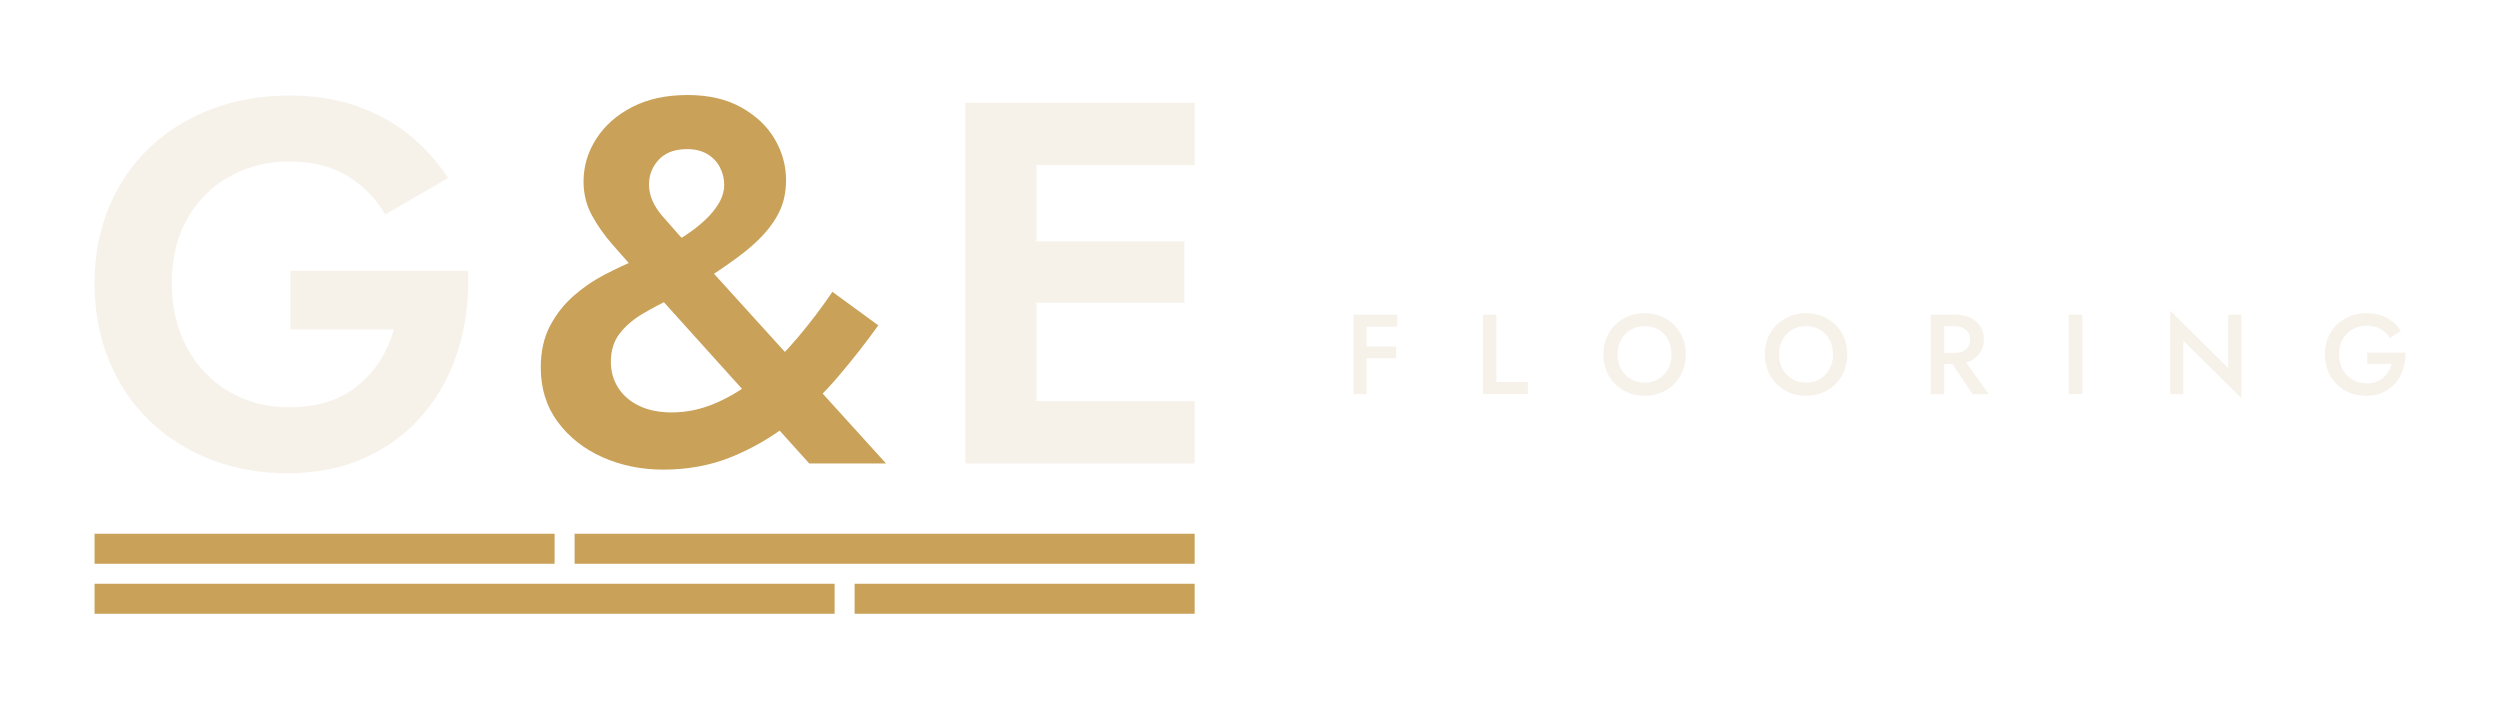
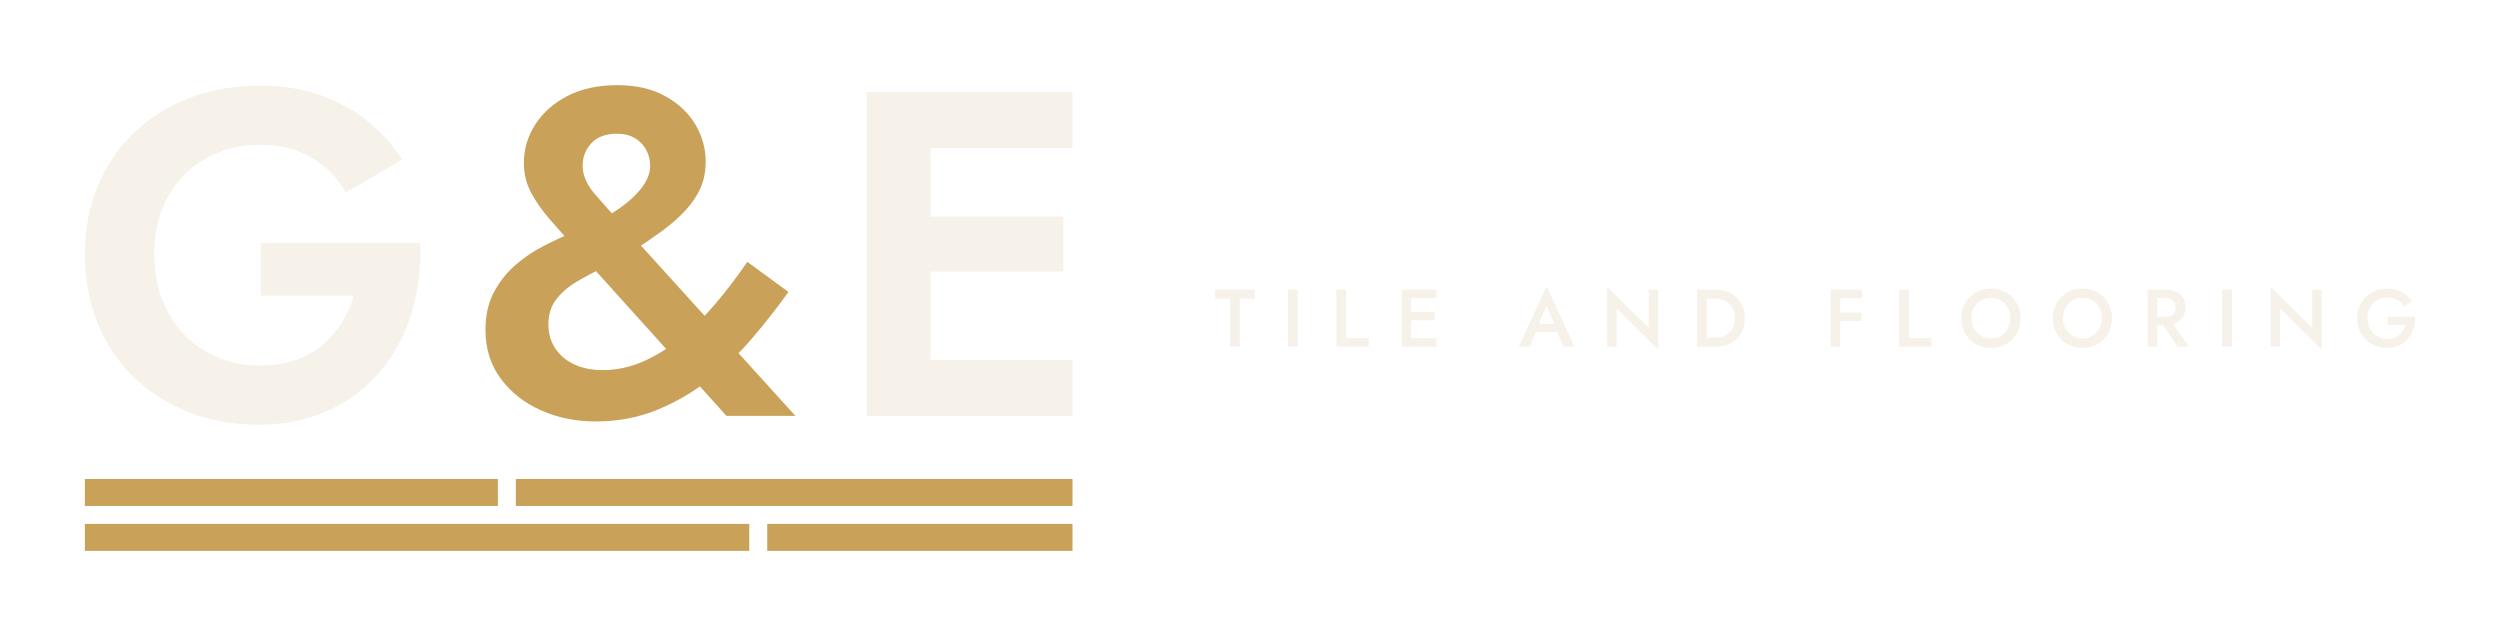
- <svg xmlns="http://www.w3.org/2000/svg" viewBox="0 0 970.36 274.74" width="970" height="275">
+ <svg xmlns="http://www.w3.org/2000/svg" viewBox="0 0 1080.89 274.74" width="1081" height="275">
  <path fill="#F6F2EA" transform="translate(36.70 36.70)" d="M76 68.20L76 91L116.20 91Q114.40 97.40 111 102.80Q107.60 108.20 102.70 112.40Q97.80 116.60 91 118.90Q84.20 121.20 75.60 121.20L75.60 121.20Q62.60 121.20 52.30 115.20Q42 109.20 36 98.30Q30.00 87.40 30.00 73L30.00 73Q30.00 58.40 36.10 47.80Q42.20 37.20 52.60 31.50Q63 25.80 75.60 25.80L75.60 25.80Q89 25.80 98.30 31.50Q107.60 37.20 112.80 46.40L112.80 46.40L137.20 32.20Q130.80 22.40 121.90 15.30Q113 8.20 101.50 4.20Q90 0.20 75.60 0.20L75.60 0.20Q59.40 0.20 45.60 5.40Q31.80 10.60 21.60 20.20Q11.40 29.80 5.70 43.30Q0 56.80 0 73L0 73Q0 89.20 5.50 102.80Q11 116.40 21.10 126.20Q31.20 136 44.90 141.40Q58.60 146.80 74.80 146.80L74.80 146.80Q92 146.80 105.40 140.60Q118.80 134.40 127.90 123.50Q137.00 112.60 141.30 98.40Q145.60 84.20 145.00 68.20L145.00 68.20L76 68.20Z" />
  <path fill="#C9A158" transform="translate(36.70 36.70)" d="M209.80 68L209.80 68L277.40 143L307.20 143L233.20 61.40Q225.80 53.20 220.50 47.10Q215.20 41 215.20 34.80L215.20 34.80Q215.20 29.20 219.00 25.10Q222.80 21 230 21L230 21Q234.60 21 237.80 22.90Q241 24.80 242.70 28Q244.40 31.20 244.40 35L244.40 35Q244.40 40.80 238.40 47.10Q232.40 53.40 221.20 59.20L221.20 59.20Q217.00 61.20 210.90 63.70Q204.80 66.20 198.20 69.60Q191.60 73 186.00 77.90Q180.40 82.80 176.80 89.60Q173.20 96.40 173.20 105.80L173.20 105.80Q173.20 118 179.80 126.90Q186.40 135.80 197.20 140.60Q208.00 145.40 220.80 145.40L220.80 145.40Q235.20 145.40 247.40 140.40Q259.60 135.40 269.90 127.30Q280.20 119.20 288.70 109.20Q297.20 99.20 304.20 89.40L304.20 89.40L286.40 76.40Q280 85.80 272.80 94.30Q265.60 102.80 257.70 109.30Q249.80 115.80 241.30 119.50Q232.80 123.20 224.00 123.20L224.00 123.20Q216.80 123.20 211.50 120.70Q206.20 118.20 203.30 113.70Q200.40 109.20 200.40 103.60L200.40 103.60Q200.40 97 203.80 92.60Q207.20 88.20 212.60 85Q218.00 81.80 224.10 78.90Q230.20 76 235.60 72.60L235.60 72.60Q243.60 67.40 249.60 63Q255.60 58.60 259.80 54Q264 49.40 266.20 44.40Q268.40 39.40 268.40 33L268.40 33Q268.40 24.60 264 17.10Q259.60 9.60 251.00 4.80Q242.40 0 230.20 0L230.20 0Q217.80 0 208.80 4.60Q199.80 9.20 194.80 16.90Q189.80 24.60 189.80 33.60L189.80 33.60Q189.80 40.80 193.10 46.80Q196.40 52.80 201.00 58Q205.60 63.20 209.80 68Z" />
  <path fill="#F6F2EA" transform="translate(36.70 36.70)" d="M356.40 118.80L356.40 143L427 143L427 118.80L356.40 118.80ZM356.40 3L356.40 27.20L427 27.20L427 3L356.40 3ZM356.40 56.80L356.40 80.60L423 80.60L423 56.80L356.40 56.80ZM365.60 3L338 3L338 143L365.60 143L365.60 3Z" />
  <g fill="#C9A158">
    <rect x="36.70" y="206.99" width="178.56" height="11.65" />
    <rect x="223.03" y="206.99" width="240.67" height="11.65" />
    <rect x="36.70" y="226.40" width="287.25" height="11.65" />
    <rect x="331.72" y="226.40" width="131.98" height="11.65" />
  </g>
-   <path fill="#F6F2EA" transform="translate(36.7 36.7)" d="M491.87 85.26L491.87 89.93L505.66 89.93L505.66 85.26L491.87 85.26ZM491.87 97.63L491.87 102.17L505.22 102.17L505.22 97.63L491.87 97.63ZM493.76 85.26L488.66 85.26L488.66 116.09L493.76 116.09L493.76 85.26Z" />
-   <path fill="#F6F2EA" transform="translate(36.7 36.7)" d="M544.10 85.26L538.91 85.26L538.91 116.09L556.35 116.09L556.35 111.42L544.10 111.42L544.10 85.26Z" />
-   <path fill="#F6F2EA" transform="translate(36.7 36.7)" d="M591.14 100.67L591.14 100.67Q591.14 97.50 592.50 95.01Q593.87 92.52 596.22 91.11Q598.58 89.71 601.62 89.71L601.62 89.71Q604.75 89.71 607.10 91.11Q609.46 92.52 610.78 95.01Q612.10 97.50 612.10 100.67L612.10 100.67Q612.10 103.84 610.76 106.31Q609.41 108.77 607.06 110.21Q604.70 111.64 601.62 111.64L601.62 111.64Q598.58 111.64 596.22 110.21Q593.87 108.77 592.50 106.31Q591.14 103.84 591.14 100.67ZM585.63 100.67L585.63 100.67Q585.63 104.11 586.82 107.06Q588.01 110.01 590.17 112.17Q592.33 114.32 595.25 115.53Q598.18 116.75 601.62 116.75L601.62 116.75Q605.14 116.75 608.05 115.53Q610.96 114.32 613.11 112.17Q615.27 110.01 616.46 107.06Q617.65 104.11 617.65 100.67L617.65 100.67Q617.65 97.19 616.46 94.29Q615.27 91.38 613.09 89.24Q610.91 87.11 608.00 85.90Q605.10 84.68 601.62 84.68L601.62 84.68Q598.23 84.68 595.30 85.90Q592.37 87.11 590.19 89.24Q588.01 91.38 586.82 94.29Q585.63 97.19 585.63 100.67Z" />
-   <path fill="#F6F2EA" transform="translate(36.7 36.7)" d="M653.81 100.67L653.81 100.67Q653.81 97.50 655.17 95.01Q656.54 92.52 658.89 91.11Q661.25 89.71 664.29 89.71L664.29 89.71Q667.41 89.71 669.77 91.11Q672.13 92.52 673.45 95.01Q674.77 97.50 674.77 100.67L674.77 100.67Q674.77 103.84 673.43 106.31Q672.08 108.77 669.73 110.21Q667.37 111.64 664.29 111.64L664.29 111.64Q661.25 111.64 658.89 110.21Q656.54 108.77 655.17 106.31Q653.81 103.84 653.81 100.67ZM648.30 100.67L648.30 100.67Q648.30 104.11 649.49 107.06Q650.68 110.01 652.84 112.17Q655.00 114.32 657.92 115.53Q660.85 116.75 664.29 116.75L664.29 116.75Q667.81 116.75 670.72 115.53Q673.62 114.32 675.78 112.17Q677.94 110.01 679.13 107.06Q680.32 104.11 680.32 100.67L680.32 100.67Q680.32 97.19 679.13 94.29Q677.94 91.38 675.76 89.24Q673.58 87.11 670.67 85.90Q667.77 84.68 664.29 84.68L664.29 84.68Q660.90 84.68 657.97 85.90Q655.04 87.11 652.86 89.24Q650.68 91.38 649.49 94.29Q648.30 97.19 648.30 100.67Z" />
-   <path fill="#F6F2EA" transform="translate(36.7 36.7)" d="M724.71 101.38L719.12 101.38L728.89 116.09L735.19 116.09L724.71 101.38ZM717.93 85.26L712.73 85.26L712.73 116.09L717.93 116.09L717.93 85.26ZM715.81 85.26L715.81 89.75L722.02 89.75Q723.83 89.75 725.15 90.37Q726.47 90.98 727.22 92.13Q727.97 93.27 727.97 94.95L727.97 94.95Q727.97 96.58 727.22 97.74Q726.47 98.91 725.15 99.50Q723.83 100.10 722.02 100.10L722.02 100.10L715.81 100.10L715.81 104.41L722.24 104.41Q725.64 104.41 728.10 103.23Q730.57 102.04 731.95 99.88Q733.34 97.72 733.34 94.81L733.34 94.81Q733.34 91.91 731.95 89.77Q730.57 87.64 728.10 86.45Q725.64 85.26 722.24 85.26L722.24 85.26L715.81 85.26Z" />
-   <path fill="#F6F2EA" transform="translate(36.7 36.7)" d="M771.52 85.26L766.24 85.26L766.24 116.09L771.52 116.09L771.52 85.26Z" />
-   <path fill="#F6F2EA" transform="translate(36.7 36.7)" d="M833.27 85.26L828.16 85.26L828.16 105.96L805.66 83.72L805.66 116.09L810.76 116.09L810.76 95.39L833.27 117.63L833.27 85.26Z" />
-   <path fill="#F6F2EA" transform="translate(36.7 36.7)" d="M882.11 99.97L882.11 104.37L891.58 104.37Q891.18 105.91 890.39 107.28Q889.60 108.64 888.41 109.70Q887.22 110.76 885.59 111.33Q883.96 111.90 881.89 111.90L881.89 111.90Q878.85 111.90 876.43 110.49Q874.01 109.08 872.60 106.55Q871.19 104.02 871.19 100.67L871.19 100.67Q871.19 97.28 872.62 94.79Q874.05 92.30 876.49 90.92Q878.94 89.53 881.89 89.53L881.89 89.53Q885.10 89.53 887.37 90.85Q889.64 92.17 890.92 94.37L890.92 94.37L895.15 91.55Q893.78 89.40 891.84 87.88Q889.90 86.36 887.42 85.52Q884.93 84.68 881.89 84.68L881.89 84.68Q878.41 84.68 875.46 85.85Q872.51 87.02 870.31 89.15Q868.10 91.29 866.89 94.22Q865.68 97.15 865.68 100.67L865.68 100.67Q865.68 104.19 866.87 107.15Q868.06 110.10 870.24 112.25Q872.42 114.41 875.37 115.58Q878.32 116.75 881.80 116.75L881.80 116.75Q885.50 116.75 888.36 115.40Q891.23 114.06 893.16 111.73Q895.10 109.39 896.07 106.37Q897.04 103.36 896.95 99.97L896.95 99.97L882.11 99.97Z" />
+   <path fill="#F6F2EA" transform="translate(36.7 36.7)" d="M488.66 88.41L488.66 92.25L495.17 92.25L495.17 113.07L499.33 113.07L499.33 92.25L505.85 92.25L505.85 88.41L488.66 88.41Z" />
+   <path fill="#F6F2EA" transform="translate(36.7 36.7)" d="M524.38 88.41L520.15 88.41L520.15 113.07L524.38 113.07L524.38 88.41Z" />
+   <path fill="#F6F2EA" transform="translate(36.7 36.7)" d="M545.27 88.41L541.12 88.41L541.12 113.07L555.07 113.07L555.07 109.34L545.27 109.34L545.27 88.41Z" />
+   <path fill="#F6F2EA" transform="translate(36.7 36.7)" d="M571.91 109.41L571.91 113.07L584.35 113.07L584.35 109.41L571.91 109.41ZM571.91 88.41L571.91 92.07L584.35 92.07L584.35 88.41L571.91 88.41ZM571.91 98.06L571.91 101.66L583.64 101.66L583.64 98.06L571.91 98.06ZM573.42 88.41L569.34 88.41L569.34 113.07L573.42 113.07L573.42 88.41Z" />
+   <path fill="#F6F2EA" transform="translate(36.7 36.7)" d="M626.34 103.21L625.53 106.73L638.57 106.73L637.79 103.21L626.34 103.21ZM628.10 104.44L631.98 95.39L635.93 104.55L636.00 105.57L639.34 113.07L644.06 113.07L631.98 87.04L619.93 113.07L624.62 113.07L628.03 105.36L628.10 104.44Z" />
+   <path fill="#F6F2EA" transform="translate(36.7 36.7)" d="M680.25 88.41L676.16 88.41L676.16 104.97L658.16 87.18L658.16 113.07L662.24 113.07L662.24 96.51L680.25 114.31L680.25 88.41Z" />
+   <path fill="#F6F2EA" transform="translate(36.7 36.7)" d="M701.28 88.41L697.02 88.41L697.02 113.07L701.28 113.07L701.28 88.41ZM699.59 113.07L704.98 113.07Q708.75 113.07 711.60 111.54Q714.46 110.01 716.06 107.24Q717.66 104.48 717.66 100.74L717.66 100.74Q717.66 97.01 716.06 94.24Q714.46 91.48 711.60 89.94Q708.75 88.41 704.98 88.41L704.98 88.41L699.59 88.41L699.59 92.32L704.87 92.32Q706.71 92.32 708.26 92.85Q709.81 93.38 710.95 94.44Q712.10 95.49 712.75 97.08Q713.40 98.66 713.40 100.74L713.40 100.74Q713.40 102.82 712.75 104.41Q712.10 105.99 710.95 107.03Q709.81 108.07 708.26 108.62Q706.71 109.16 704.87 109.16L704.87 109.16L699.59 109.16L699.59 113.07Z" />
+   <path fill="#F6F2EA" transform="translate(36.7 36.7)" d="M757.41 88.41L757.41 92.15L768.43 92.15L768.43 88.41L757.41 88.41ZM757.41 98.31L757.41 101.94L768.08 101.94L768.08 98.31L757.41 98.31ZM758.92 88.41L754.83 88.41L754.83 113.07L758.92 113.07L758.92 88.41Z" />
+   <path fill="#F6F2EA" transform="translate(36.7 36.7)" d="M788.62 88.41L784.46 88.41L784.46 113.07L798.42 113.07L798.42 109.34L788.62 109.34L788.62 88.41Z" />
+   <path fill="#F6F2EA" transform="translate(36.7 36.7)" d="M815.68 100.74L815.68 100.74Q815.68 98.21 816.77 96.21Q817.86 94.22 819.75 93.10Q821.63 91.97 824.06 91.97L824.06 91.97Q826.57 91.97 828.45 93.10Q830.34 94.22 831.39 96.21Q832.45 98.21 832.45 100.74L832.45 100.74Q832.45 103.28 831.38 105.25Q830.30 107.22 828.42 108.37Q826.53 109.51 824.06 109.51L824.06 109.51Q821.63 109.51 819.75 108.37Q817.86 107.22 816.77 105.25Q815.68 103.28 815.68 100.74ZM811.28 100.74L811.28 100.74Q811.28 103.49 812.23 105.85Q813.18 108.21 814.90 109.94Q816.63 111.66 818.97 112.63Q821.32 113.60 824.06 113.60L824.06 113.60Q826.88 113.60 829.21 112.63Q831.53 111.66 833.26 109.94Q834.99 108.21 835.94 105.85Q836.89 103.49 836.89 100.74L836.89 100.74Q836.89 97.96 835.94 95.63Q834.99 93.31 833.24 91.60Q831.50 89.89 829.17 88.92Q826.85 87.95 824.06 87.95L824.06 87.95Q821.35 87.95 819.01 88.92Q816.67 89.89 814.92 91.60Q813.18 93.31 812.23 95.63Q811.28 97.96 811.28 100.74Z" />
+   <path fill="#F6F2EA" transform="translate(36.7 36.7)" d="M855.24 100.74L855.24 100.74Q855.24 98.21 856.34 96.21Q857.43 94.22 859.31 93.10Q861.20 91.97 863.63 91.97L863.63 91.97Q866.13 91.97 868.02 93.10Q869.90 94.22 870.96 96.21Q872.02 98.21 872.02 100.74L872.02 100.74Q872.02 103.28 870.94 105.25Q869.87 107.22 867.98 108.37Q866.10 109.51 863.63 109.51L863.63 109.51Q861.20 109.51 859.31 108.37Q857.43 107.22 856.34 105.25Q855.24 103.28 855.24 100.74ZM850.84 100.74L850.84 100.74Q850.84 103.49 851.79 105.85Q852.74 108.21 854.47 109.94Q856.20 111.66 858.54 112.63Q860.88 113.60 863.63 113.60L863.63 113.60Q866.45 113.60 868.77 112.63Q871.10 111.66 872.83 109.94Q874.55 108.21 875.50 105.85Q876.45 103.49 876.45 100.74L876.45 100.74Q876.45 97.96 875.50 95.63Q874.55 93.31 872.81 91.60Q871.06 89.89 868.74 88.92Q866.41 87.95 863.63 87.95L863.63 87.95Q860.92 87.95 858.57 88.92Q856.23 89.89 854.49 91.60Q852.74 93.31 851.79 95.63Q850.84 97.96 850.84 100.74Z" />
+   <path fill="#F6F2EA" transform="translate(36.7 36.7)" d="M901.40 101.31L896.92 101.31L904.75 113.07L909.78 113.07L901.40 101.31ZM895.97 88.41L891.82 88.41L891.82 113.07L895.97 113.07L895.97 88.41ZM894.28 88.41L894.28 92.00L899.25 92.00Q900.69 92.00 901.75 92.50Q902.81 92.99 903.41 93.91Q904.01 94.82 904.01 96.16L904.01 96.16Q904.01 97.47 903.41 98.40Q902.81 99.33 901.75 99.81Q900.69 100.28 899.25 100.28L899.25 100.28L894.28 100.28L894.28 103.74L899.43 103.74Q902.14 103.74 904.11 102.79Q906.08 101.83 907.19 100.11Q908.30 98.38 908.30 96.06L908.30 96.06Q908.30 93.73 907.19 92.02Q906.08 90.31 904.11 89.36Q902.14 88.41 899.43 88.41L899.43 88.41L894.28 88.41Z" />
+   <path fill="#F6F2EA" transform="translate(36.7 36.7)" d="M928.28 88.41L924.05 88.41L924.05 113.07L928.28 113.07L928.28 88.41Z" />
+   <path fill="#F6F2EA" transform="translate(36.7 36.7)" d="M967.11 88.41L963.02 88.41L963.02 104.97L945.02 87.18L945.02 113.07L949.10 113.07L949.10 96.51L967.11 114.31L967.11 88.41Z" />
+   <path fill="#F6F2EA" transform="translate(36.7 36.7)" d="M995.61 100.18L995.61 103.70L1003.18 103.70Q1002.87 104.93 1002.23 106.03Q1001.60 107.12 1000.65 107.96Q999.70 108.81 998.39 109.27Q997.09 109.73 995.43 109.73L995.43 109.73Q993.00 109.73 991.06 108.60Q989.13 107.47 988.00 105.45Q986.87 103.42 986.87 100.74L986.87 100.74Q986.87 98.03 988.02 96.04Q989.16 94.05 991.12 92.94Q993.07 91.83 995.43 91.83L995.43 91.83Q998.01 91.83 999.82 92.89Q1001.63 93.94 1002.66 95.70L1002.66 95.70L1006.04 93.45Q1004.95 91.72 1003.40 90.51Q1001.85 89.29 999.85 88.62Q997.86 87.95 995.43 87.95L995.43 87.95Q992.65 87.95 990.29 88.89Q987.93 89.82 986.17 91.53Q984.41 93.24 983.44 95.58Q982.47 97.92 982.47 100.74L982.47 100.74Q982.47 103.56 983.42 105.92Q984.37 108.28 986.11 110.01Q987.86 111.73 990.22 112.67Q992.58 113.60 995.36 113.60L995.36 113.60Q998.32 113.60 1000.61 112.53Q1002.90 111.45 1004.45 109.58Q1006.00 107.72 1006.78 105.30Q1007.55 102.89 1007.48 100.18L1007.48 100.18L995.61 100.18Z" />
</svg>
